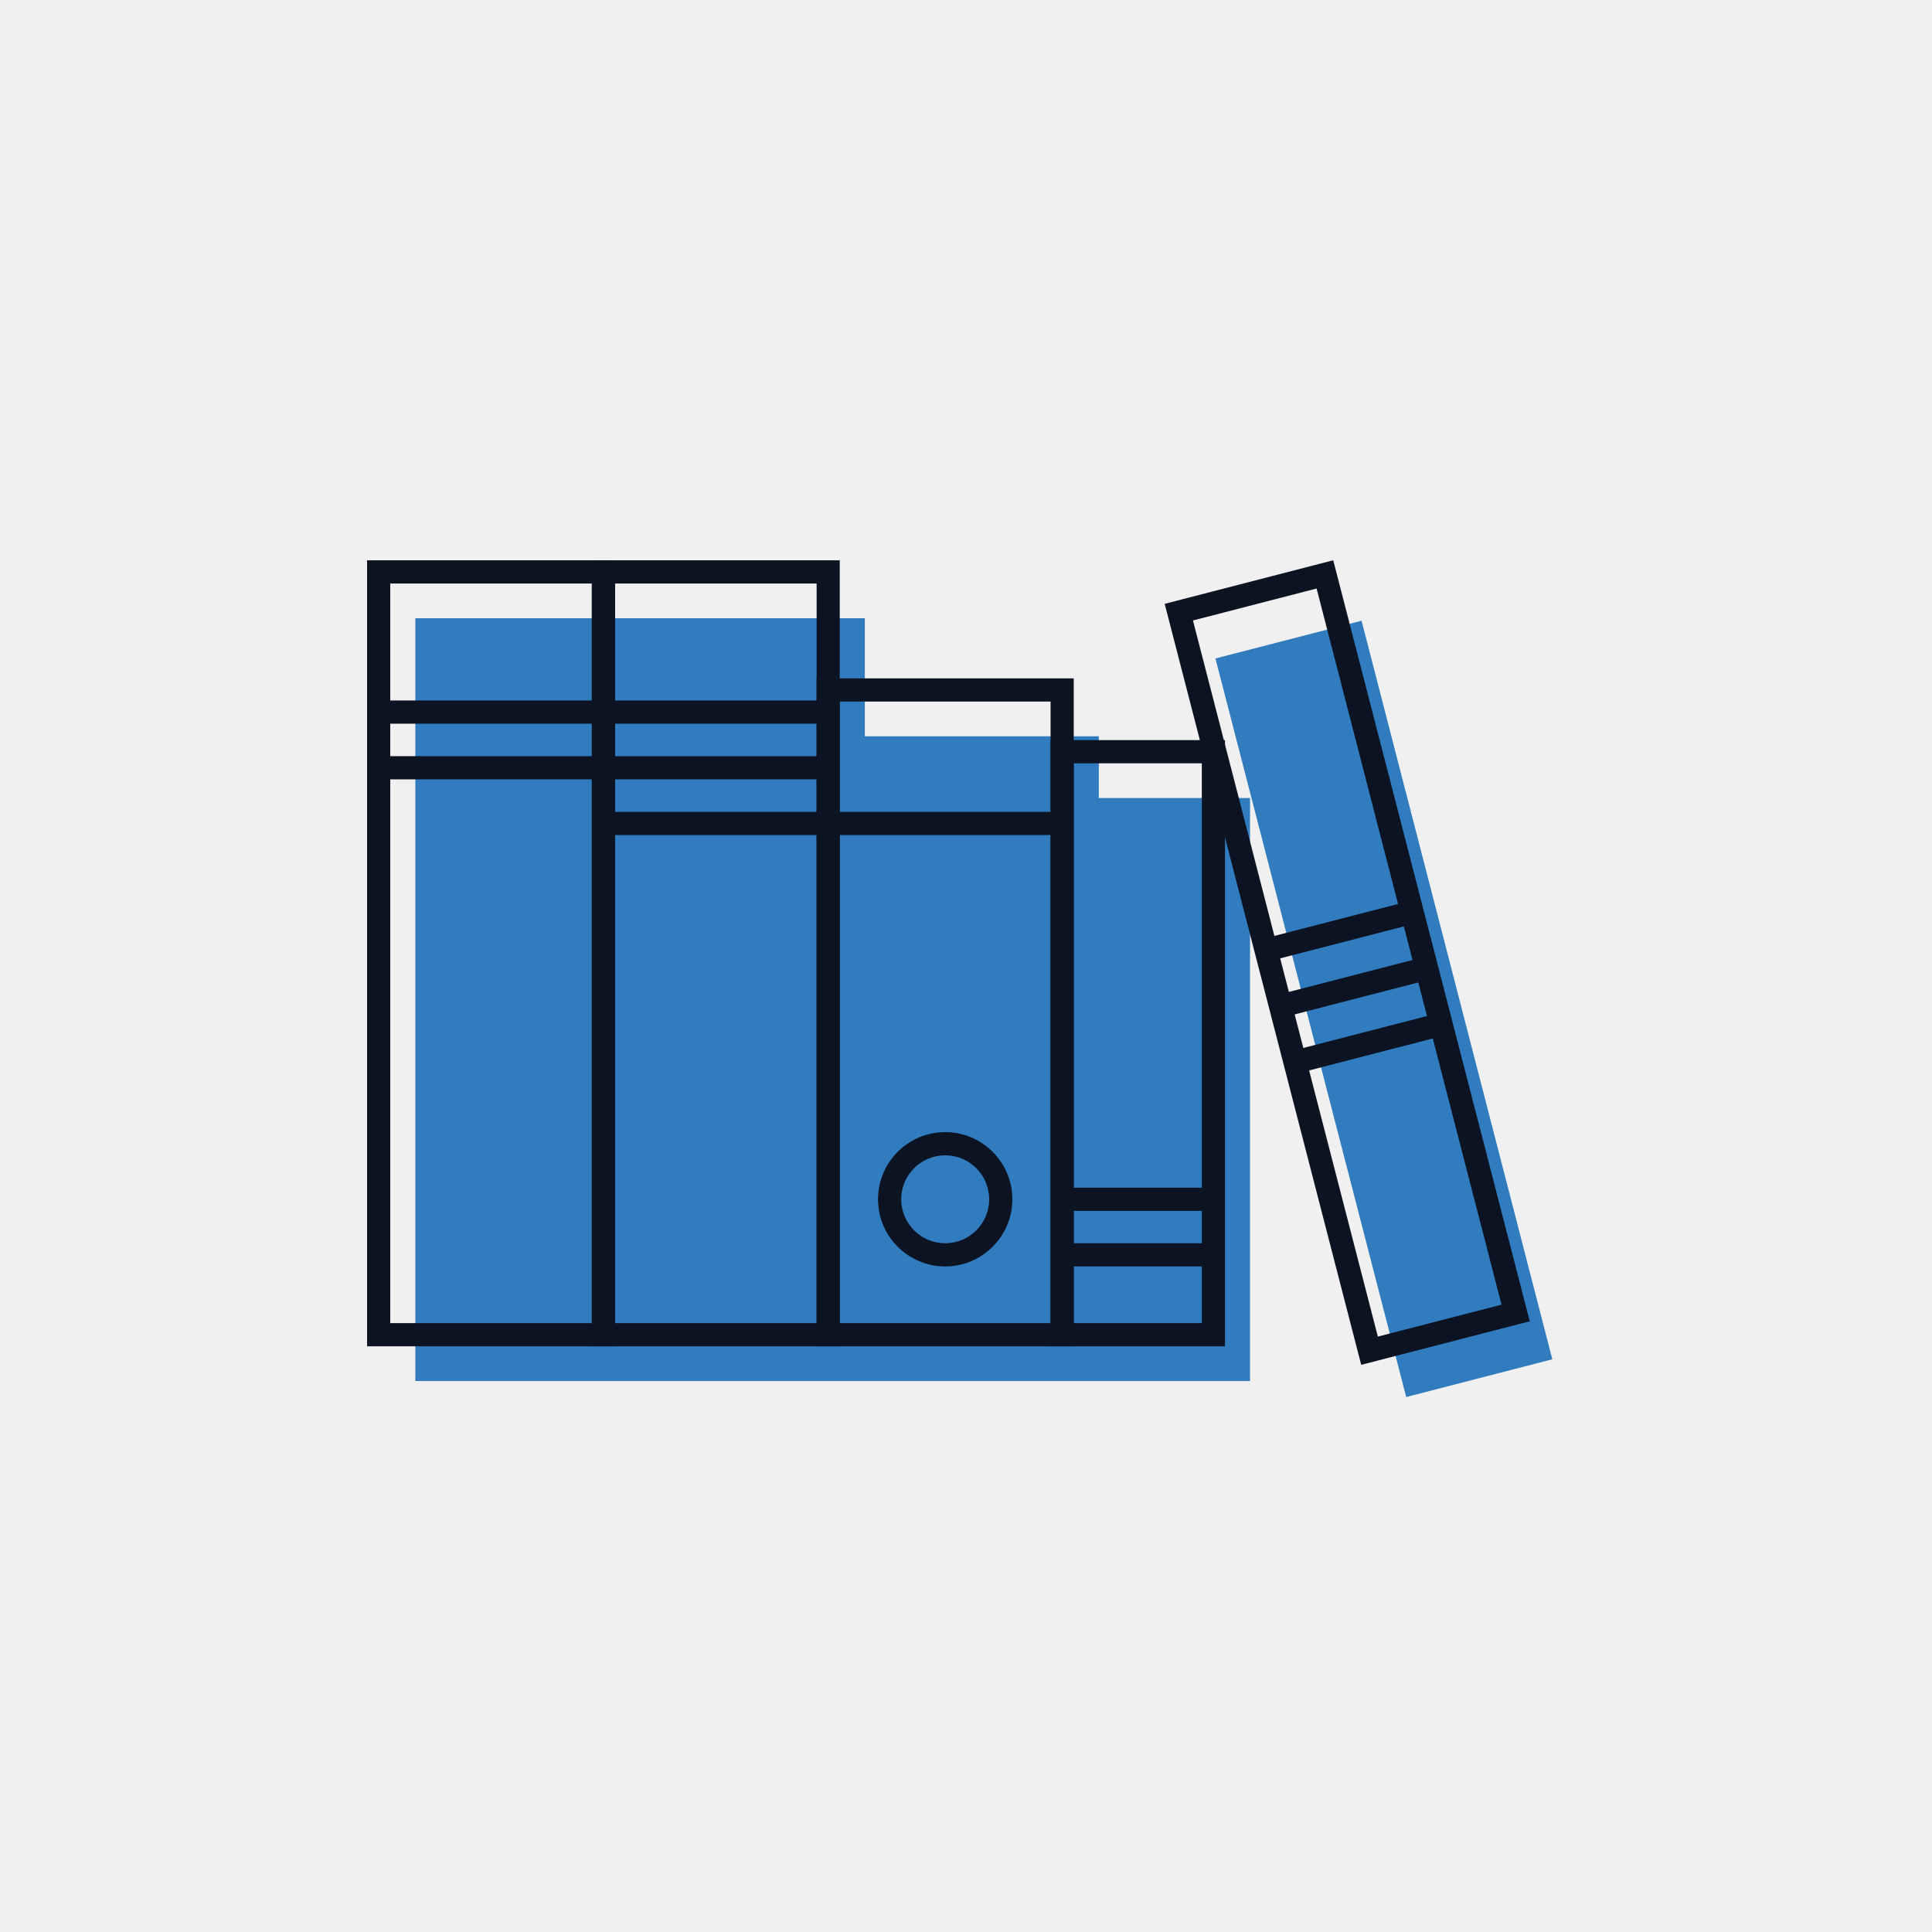
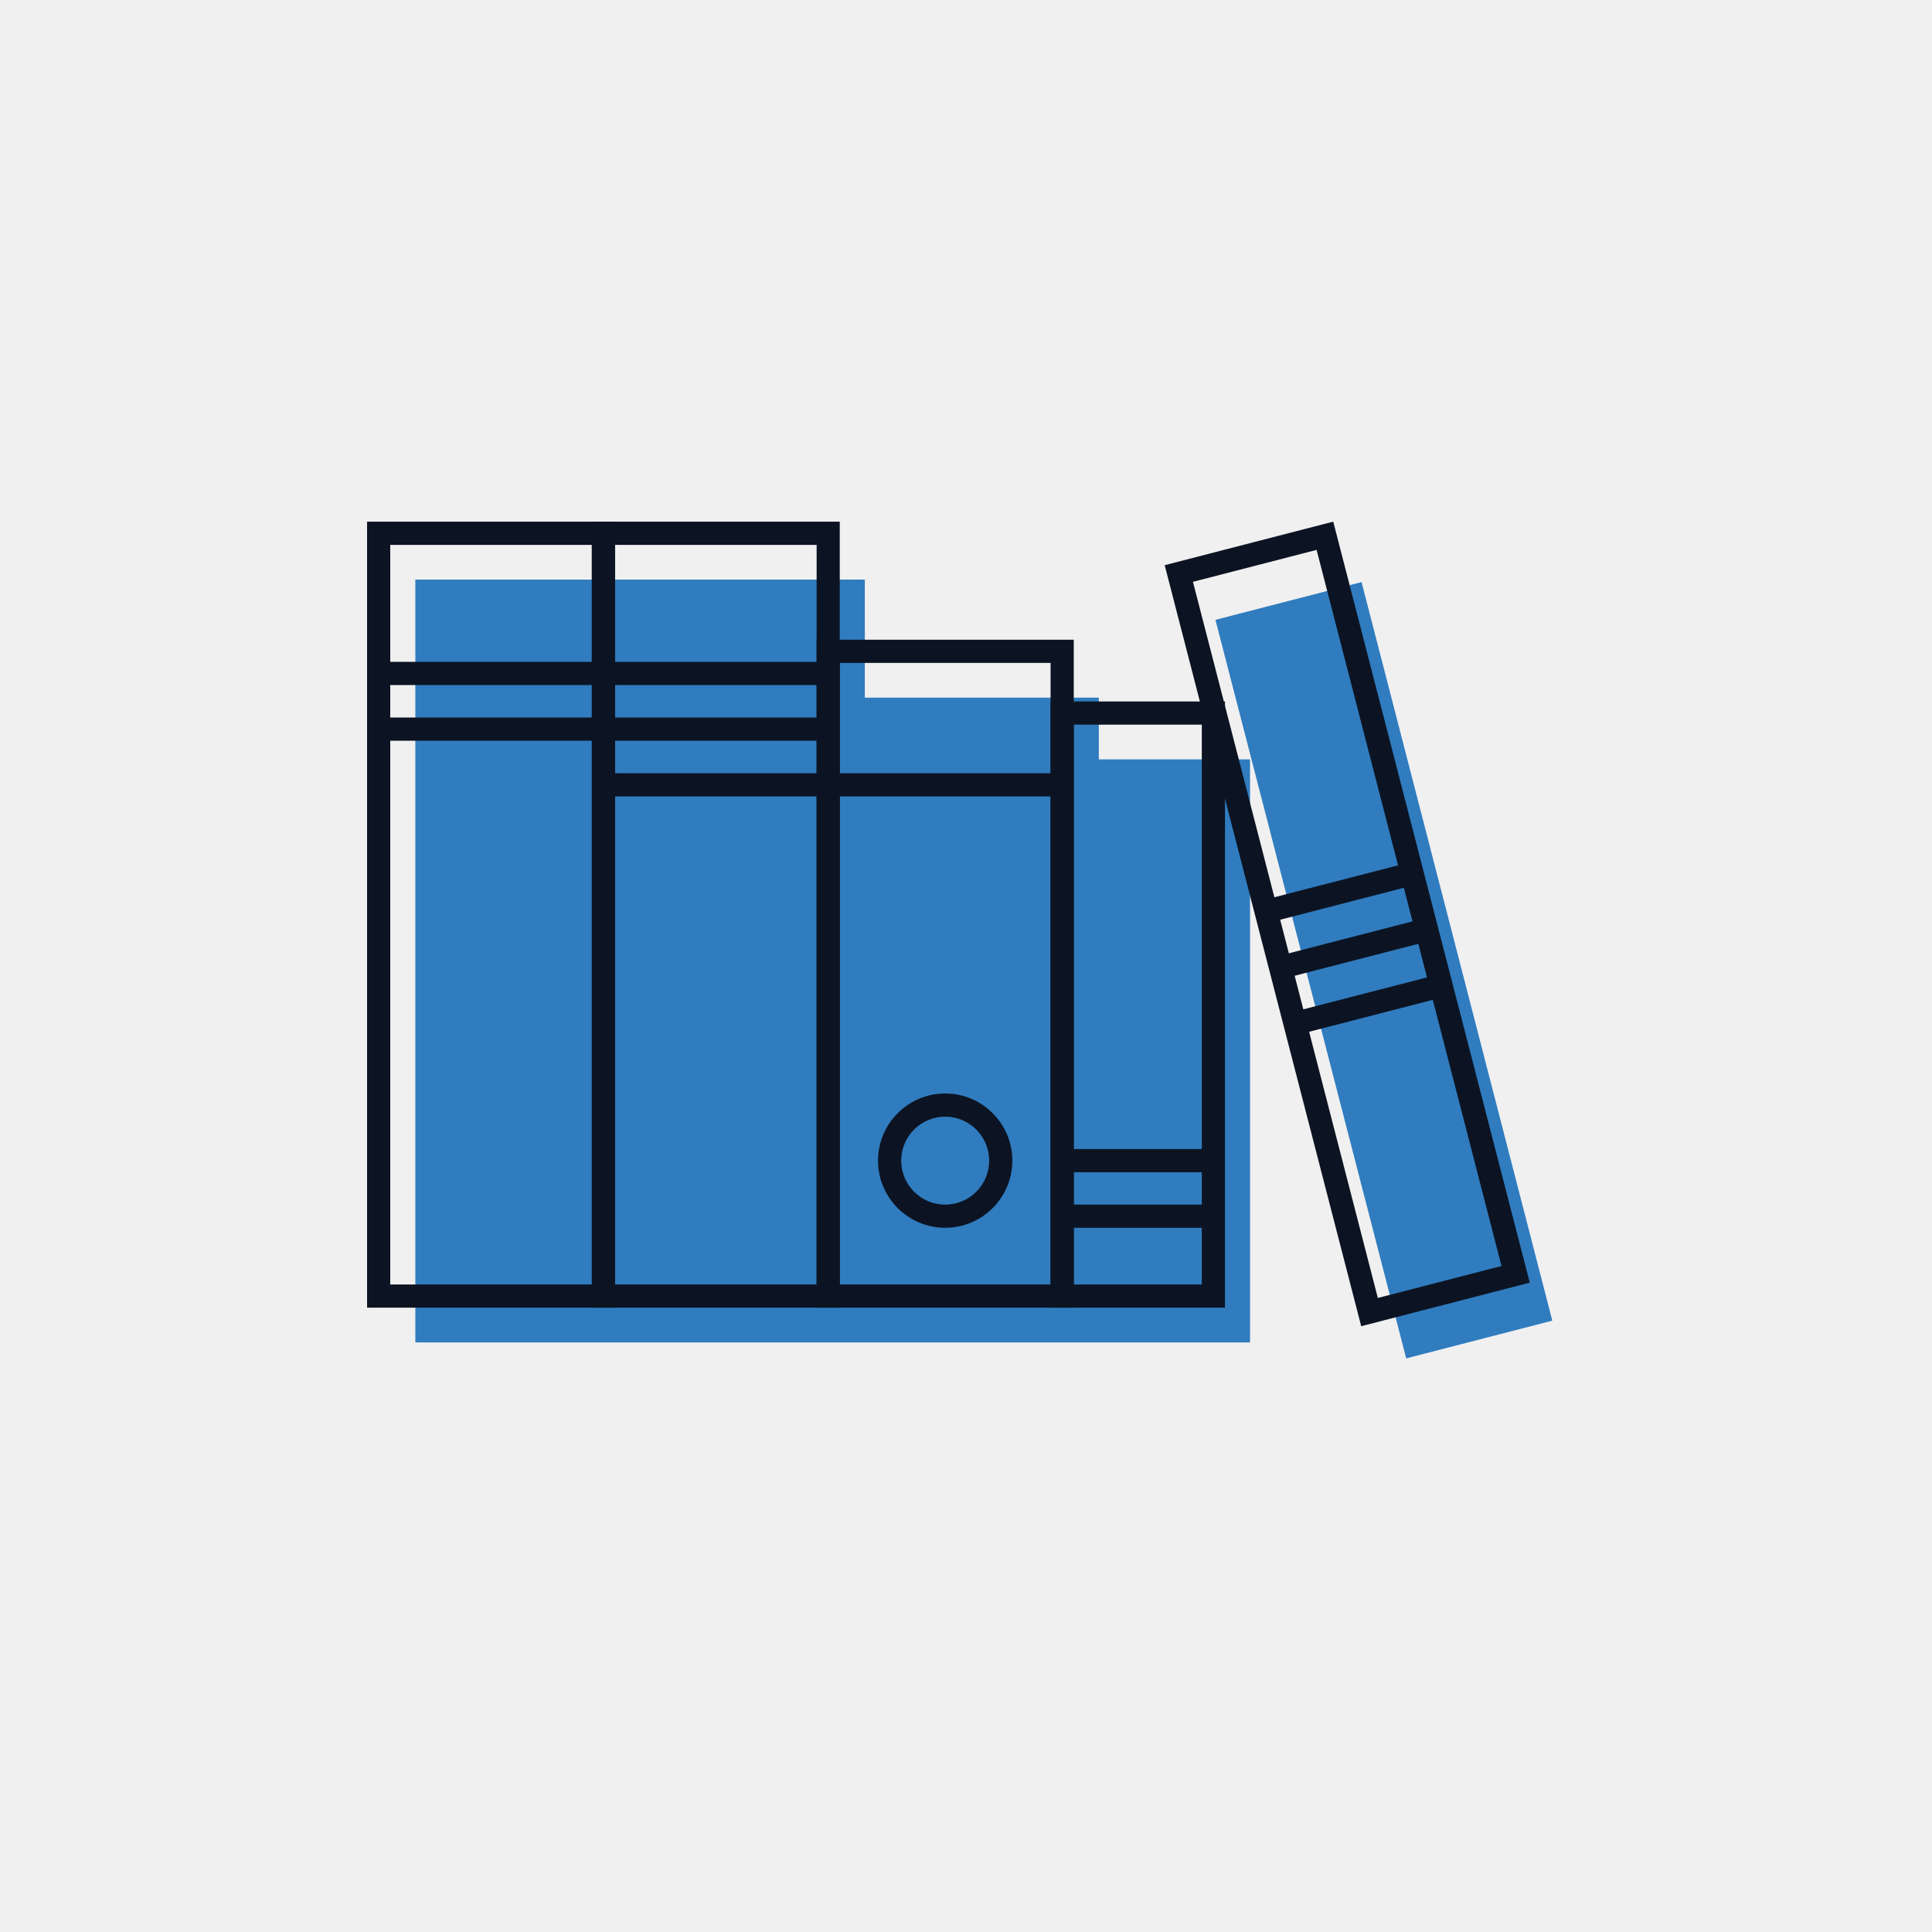
<svg xmlns="http://www.w3.org/2000/svg" xmlns:xlink="http://www.w3.org/1999/xlink" width="100px" height="100px" viewBox="0 0 100 100" version="1.1">
  <defs>
    <polygon id="path-1" points="0 44 61.347 44 61.347 0.69 0 0.69" />
  </defs>
  <g id="Welcome" stroke="none" stroke-width="1" fill="none" fill-rule="evenodd">
    <g id="Artboard-Copy-50">
-       <g id="Page-1-Copy" transform="translate(19, 28)">
+       <g id="Page-1-Copy" transform="translate(19, 26)">
        <polygon id="Fill-1" fill="#307CBF" points="43.911 6.082 53.784 44.31 61.347 42.357 51.474 4.129" />
        <polygon id="Fill-2" fill="#307CBF" points="14.131 4 2.498 4 2.498 43.483 14.131 43.483 25.763 43.483 37.875 43.483 45.702 43.483 45.702 13.305 37.875 13.305 37.875 10.11 25.763 10.11 25.763 4" />
        <path d="M0,41.685 L12.833,41.685 L12.833,1.002 L0,1.002 L0,41.685 Z M1.199,40.485 L11.634,40.485 L11.634,2.203 L1.199,2.203 L1.199,40.485 Z" id="Fill-3" fill="#0C1423" />
        <path d="M11.633,41.685 L24.466,41.685 L24.466,1.002 L11.633,1.002 L11.633,41.685 Z M12.833,40.485 L23.268,40.485 L23.268,2.203 L12.833,2.203 L12.833,40.485 Z" id="Fill-4" fill="#0C1423" />
        <path d="M50.008,1 L41.284,3.254 L51.456,42.644 L60.181,40.39 L50.008,1 Z M42.747,4.115 L49.147,2.462 L58.718,39.529 L52.317,41.182 L42.747,4.115 Z" id="Fill-5" fill="#0C1423" />
        <path d="M24.467,40.485 L35.378,40.485 L35.378,8.312 L24.467,8.312 L24.467,40.485 Z M23.267,41.685 L36.577,41.685 L36.577,7.112 L23.267,7.112 L23.267,41.685 Z" id="Fill-6" fill="#0C1423" />
        <path d="M36.577,40.485 L43.206,40.485 L43.206,11.508 L36.577,11.508 L36.577,40.485 Z M35.378,41.685 L44.405,41.685 L44.405,10.308 L35.378,10.308 L35.378,41.685 Z" id="Fill-7" fill="#0C1423" />
        <polygon id="Fill-8" fill="#0C1423" points="0.599 9.458 12.233 9.458 12.233 8.257 0.599 8.257" />
        <polygon id="Fill-9" fill="#0C1423" points="0.599 12.34 12.233 12.34 12.233 11.139 0.599 11.139" />
        <polygon id="Fill-10" fill="#0C1423" points="12.233 9.458 23.867 9.458 23.867 8.258 12.233 8.258" />
        <polygon id="Fill-11" fill="#0C1423" points="12.233 12.34 23.867 12.34 23.867 11.14 12.233 11.14" />
        <polygon id="Fill-12" fill="#0C1423" points="24.105 15.222 35.738 15.222 35.738 14.022 24.105 14.022" />
        <polygon id="Fill-13" fill="#0C1423" points="12.233 15.222 23.867 15.222 23.867 14.022 12.233 14.022" />
        <g id="Group-22" transform="translate(0, 0.3104)">
          <path d="M29.922,31.488 C28.667,31.488 27.646,32.509 27.646,33.764 C27.646,35.019 28.667,36.04 29.922,36.04 C31.178,36.04 32.199,35.019 32.199,33.764 C32.199,32.509 31.178,31.488 29.922,31.488 Z M29.922,37.24 C28.005,37.24 26.446,35.681 26.446,33.764 C26.446,31.847 28.005,30.288 29.922,30.288 C31.839,30.288 33.399,31.847 33.399,33.764 C33.399,35.681 31.839,37.24 29.922,37.24 Z" id="Fill-14" fill="#0C1423" />
          <mask id="mask-2" fill="white">
            <use xlink:href="#path-1" />
          </mask>
          <g id="Clip-17" />
          <polygon id="Fill-16" fill="#0C1423" mask="url(#mask-2)" points="35.978 37.24 43.806 37.24 43.806 36.04 35.978 36.04" />
          <polygon id="Fill-18" fill="#0C1423" mask="url(#mask-2)" points="35.978 34.364 43.806 34.364 43.806 33.164 35.978 33.164" />
          <polygon id="Fill-19" fill="#0C1423" mask="url(#mask-2)" points="48.18 27.244 47.879 26.082 55.442 24.129 55.742 25.291" />
          <polygon id="Fill-20" fill="#0C1423" mask="url(#mask-2)" points="47.431 24.344 47.13 23.182 54.693 21.229 54.993 22.391" />
          <polygon id="Fill-21" fill="#0C1423" mask="url(#mask-2)" points="46.682 21.444 46.381 20.282 53.944 18.329 54.244 19.491" />
        </g>
      </g>
    </g>
  </g>
</svg>
